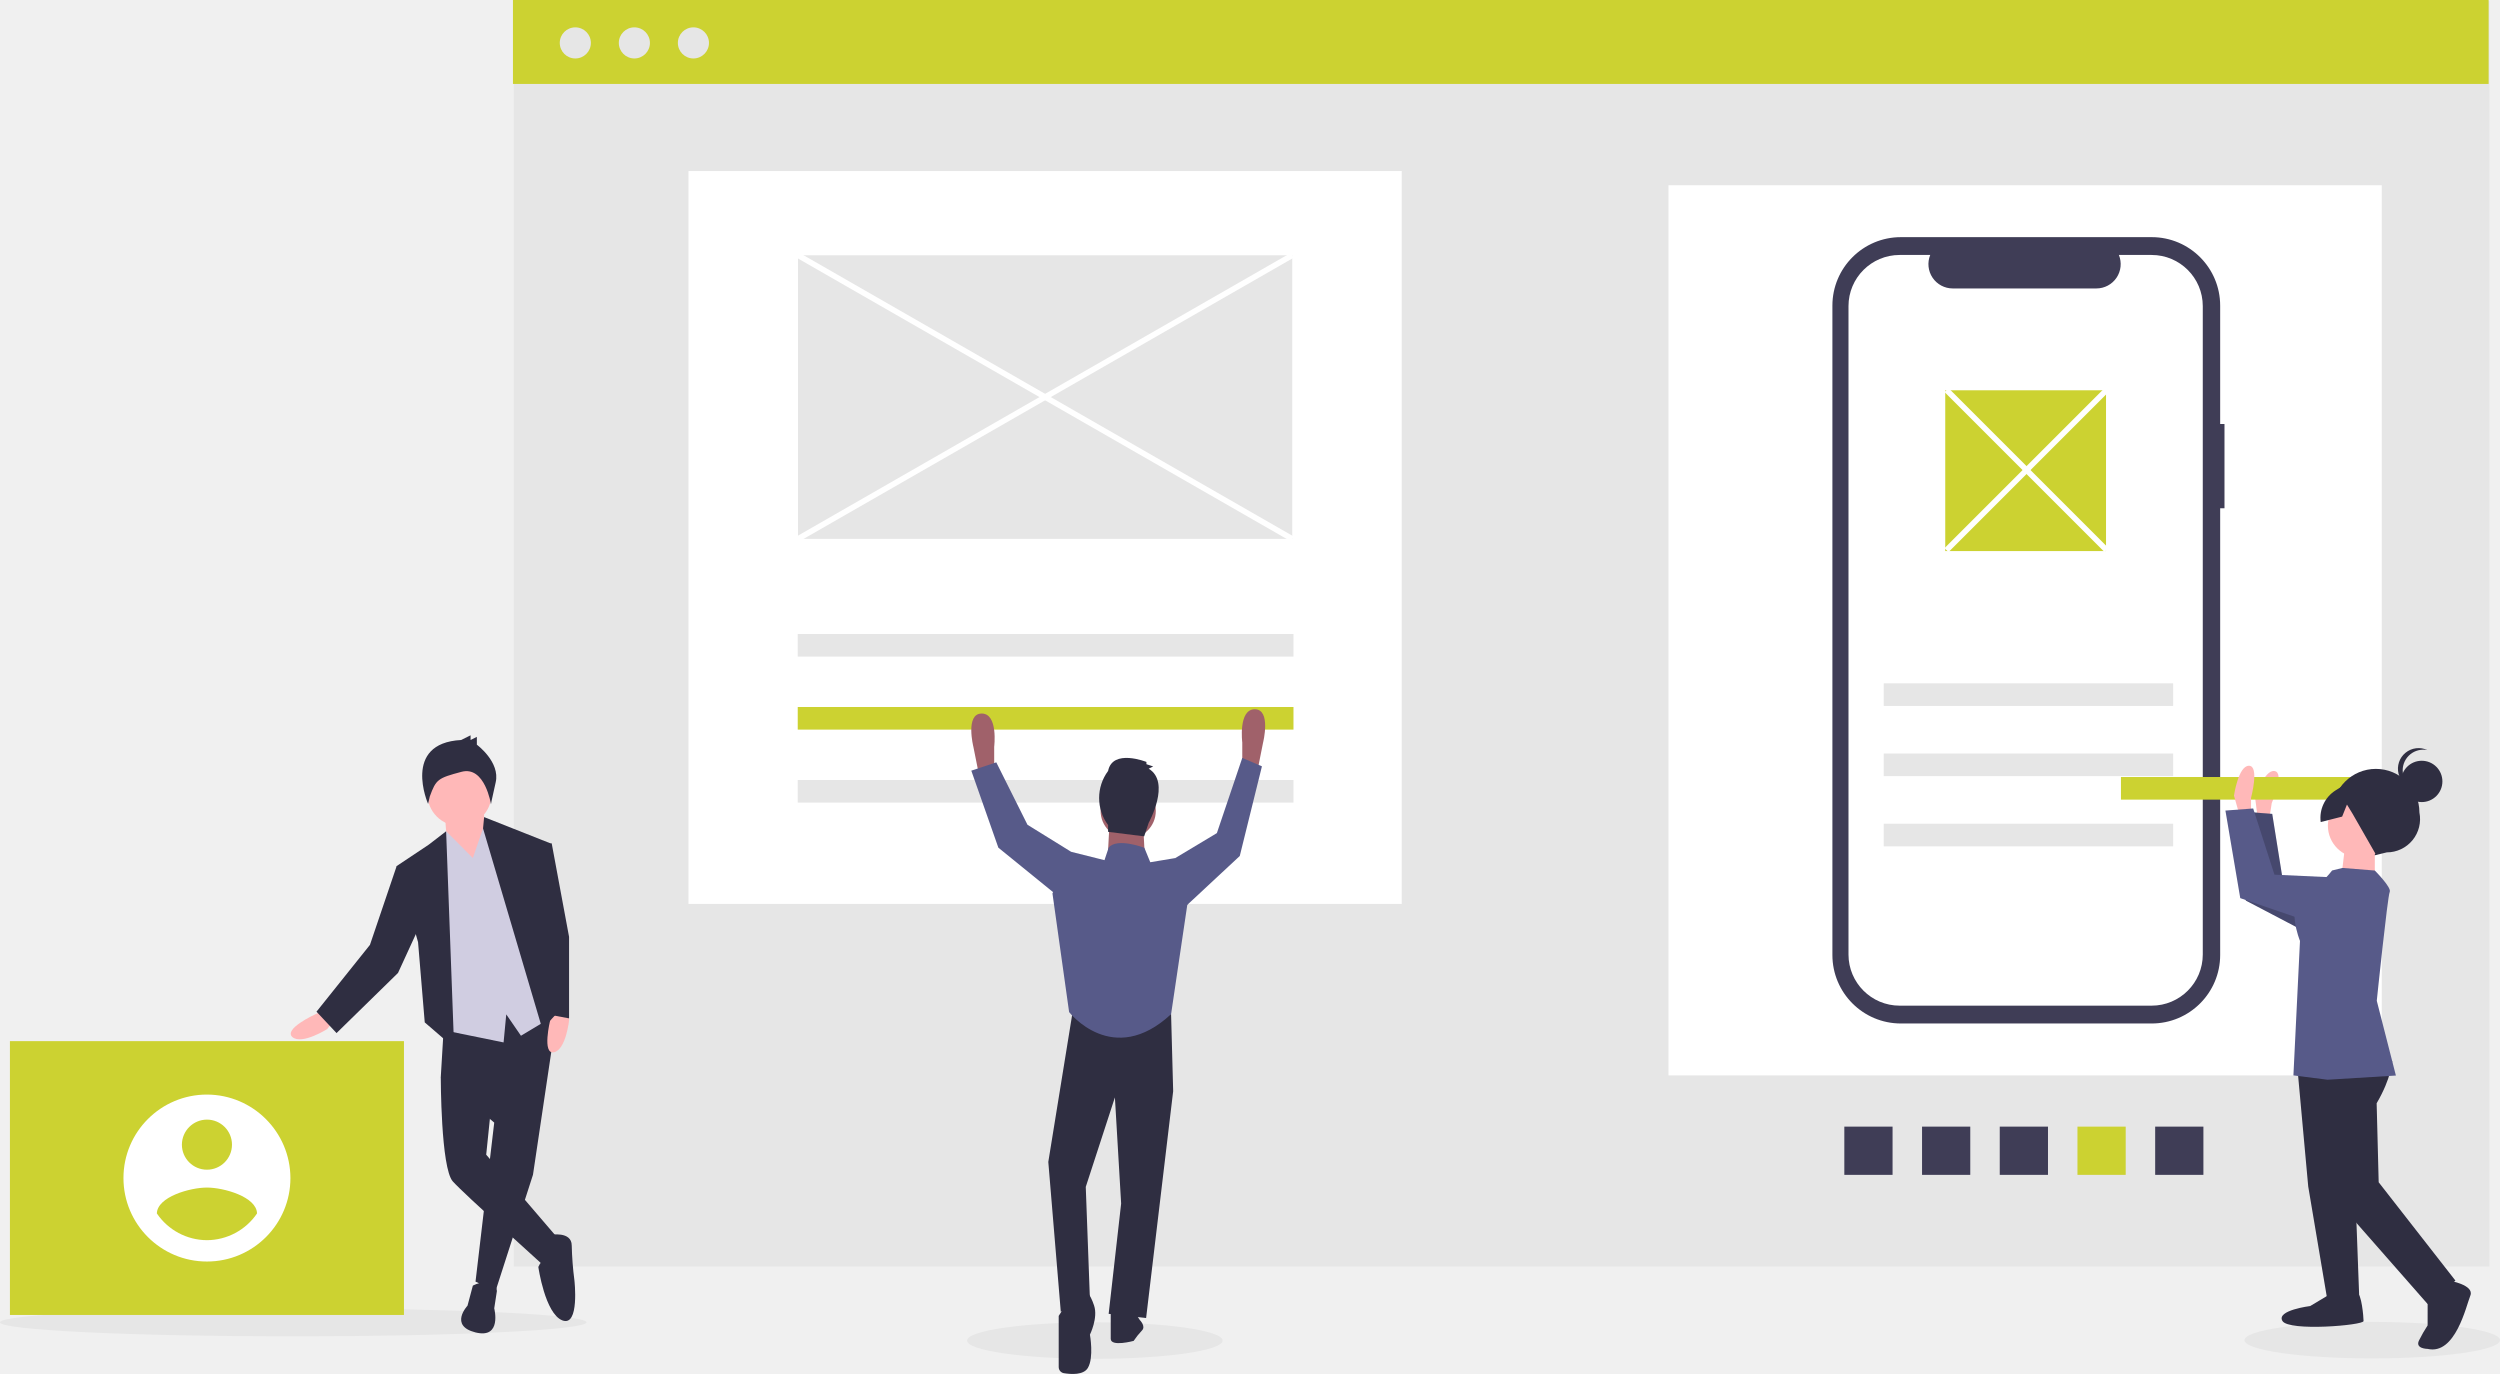
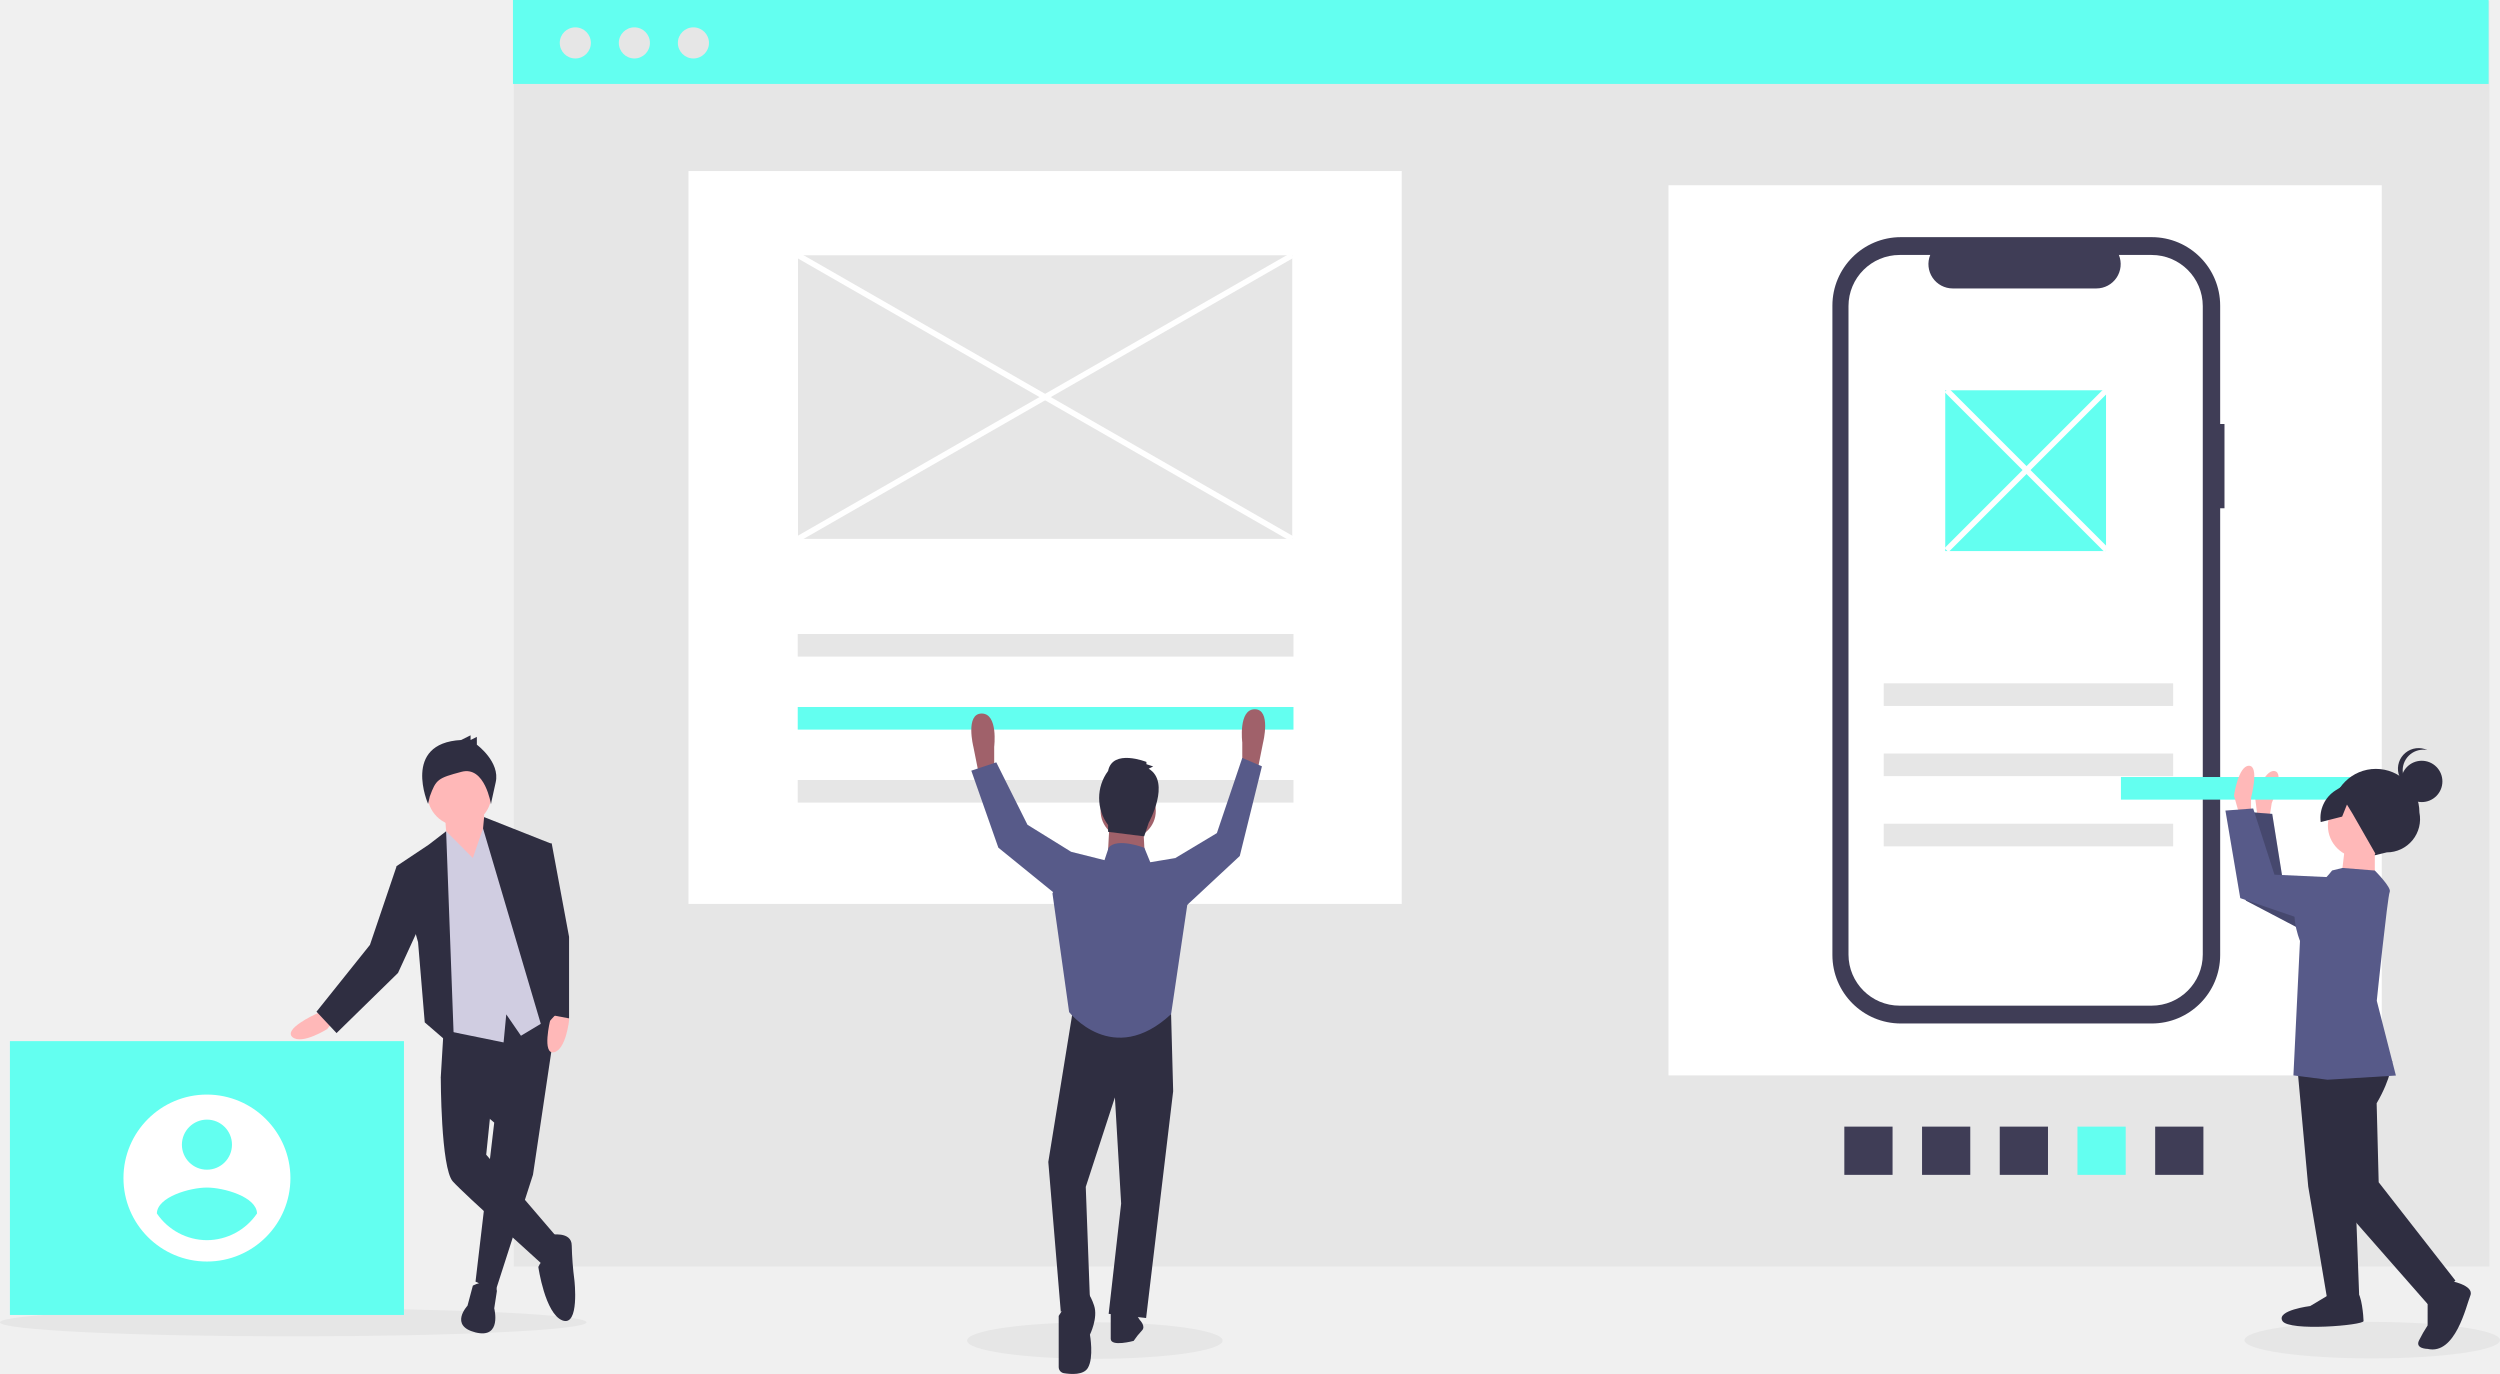
<svg xmlns="http://www.w3.org/2000/svg" id="b66c9c51-8109-402d-a3f9-100a5bb3d153" data-name="Layer 1" width="890.302" height="489.3" viewBox="0 0 890.302 489.3">
  <rect x="182.972" y="0.399" width="703.576" height="450.601" fill="#e6e6e6" />
  <rect x="245.187" y="60.907" width="254" height="261" fill="#fff" />
  <rect x="594.187" y="65.969" width="254" height="317" fill="#fff" />
  <ellipse cx="844.802" cy="477.262" rx="45.5" ry="6.5" fill="#e6e6e6" />
  <ellipse cx="389.9" cy="477.407" rx="45.5" ry="6.5" fill="#e6e6e6" />
  <ellipse cx="104.425" cy="470.907" rx="104.425" ry="5" fill="#e6e6e6" />
-   <rect x="182.672" width="703.576" height="29.89" fill="#ccd231" />
+   <rect x="182.672" width="703.576" height="29.89" fill="#63fff0" />
  <circle cx="204.884" cy="15.282" r="5.54" fill="#e6e6e6" />
  <circle cx="225.913" cy="15.282" r="5.54" fill="#e6e6e6" />
  <circle cx="246.941" cy="15.282" r="5.54" fill="#e6e6e6" />
  <path d="M947.036,356.349H945.497V314.198a24.396,24.396,0,0,0-24.396-24.396H831.8a24.396,24.396,0,0,0-24.396,24.396V545.439a24.396,24.396,0,0,0,24.396,24.396h89.302a24.396,24.396,0,0,0,24.396-24.396V386.352h1.539Z" transform="translate(-154.8491 -205.3501)" fill="#3f3d56" />
  <path d="M921.086,296.149H909.429a8.655,8.655,0,0,1-8.014,11.924H850.256A8.656,8.656,0,0,1,842.242,296.149H831.354a18.218,18.218,0,0,0-18.218,18.218v230.902a18.218,18.218,0,0,0,18.218,18.218h89.732a18.218,18.218,0,0,0,18.218-18.218v-230.902A18.218,18.218,0,0,0,921.086,296.149Z" transform="translate(-154.8491 -205.3501)" fill="#fff" />
  <rect x="284.09" y="225.776" width="176.544" height="8.053" fill="#e6e6e6" />
-   <rect x="284.09" y="251.776" width="176.544" height="8.053" fill="#ccd231" />
+   <rect x="284.09" y="251.776" width="176.544" height="8.053" fill="#63fff0" />
  <rect x="284.09" y="277.776" width="176.544" height="8.053" fill="#e6e6e6" />
  <rect x="670.839" y="243.346" width="103.064" height="8.053" fill="#e6e6e6" />
  <rect x="670.839" y="268.346" width="103.064" height="8.053" fill="#e6e6e6" />
  <rect x="670.839" y="293.346" width="103.064" height="8.053" fill="#e6e6e6" />
  <rect x="922.351" y="606.563" width="17.177" height="17.177" transform="translate(1391.242 -521.1374) rotate(90)" fill="#3f3d56" />
-   <rect x="894.676" y="606.563" width="17.177" height="17.177" transform="translate(1363.568 -493.4629) rotate(90)" fill="#ccd231" />
+   <rect x="894.676" y="606.563" width="17.177" height="17.177" transform="translate(1363.568 -493.4629) rotate(90)" fill="#63fff0" />
  <rect x="867.002" y="606.563" width="17.177" height="17.177" transform="translate(1335.893 -465.7884) rotate(90)" fill="#3f3d56" />
  <rect x="839.327" y="606.563" width="17.177" height="17.177" transform="translate(1308.219 -438.1138) rotate(90)" fill="#3f3d56" />
  <rect x="811.653" y="606.563" width="17.177" height="17.177" transform="translate(1280.544 -410.4393) rotate(90)" fill="#3f3d56" />
-   <rect x="692.742" y="138.99" width="57.258" height="57.258" fill="#ccd231" />
+   <rect x="692.742" y="138.99" width="57.258" height="57.258" fill="#63fff0" />
  <path d="M504.454,480.943l-.741,1.482-2.223-11.117s-2.965-11.858,2.965-11.858,4.447,11.858,4.447,11.858v8.152Z" transform="translate(-154.8491 -205.3501)" fill="#a0616a" />
  <path d="M601.696,479.425l.741,1.482,2.223-11.117s2.965-11.858-2.965-11.858-4.447,11.858-4.447,11.858V477.943Z" transform="translate(-154.8491 -205.3501)" fill="#a0616a" />
  <polygon points="382.215 358.94 373.322 413.784 377.768 467.145 388.144 462.699 386.662 422.677 397.038 390.808 399.261 428.606 394.815 467.886 408.155 469.369 417.79 388.585 417.049 361.163 382.215 358.94" fill="#2f2e41" />
  <path d="M537.064,665.825l-5.188,8.152V692.194a2.209,2.209,0,0,0,1.856,2.18c2.543.417,6.97.714,8.52-1.868,2.223-3.706.741-11.858.741-11.858s2.965-5.929,1.482-10.376-2.965-5.188-2.965-5.188Z" transform="translate(-154.8491 -205.3501)" fill="#2f2e41" />
  <path d="M559.298,673.237l1.482,2.223s2.223,2.223.741,3.706a28.966,28.966,0,0,0-2.965,3.706s-8.152,2.223-8.152-.741v-9.635Z" transform="translate(-154.8491 -205.3501)" fill="#2f2e41" />
  <circle cx="401.778" cy="288.795" r="9.824" fill="#a0616a" />
  <polygon points="395.185 291.867 394.444 305.949 407.784 306.69 407.043 292.608 395.185 291.867" fill="#a0616a" />
  <path d="M564.486,512.41l-2.104-5.14s-9.754-3.754-12.719-.048l-1.482,4.447-11.858-2.965-6.67,14.823,5.929,42.245s15.564,20.011,36.316.741l5.929-40.021L573.38,510.928Z" transform="translate(-154.8491 -205.3501)" fill="#575a89" />
  <polygon points="417.049 308.543 418.531 305.578 433.354 296.684 442.4 269.907 449.4 272.907 441.506 304.837 420.013 324.847 417.049 308.543" fill="#575a89" />
  <polygon points="382.956 304.837 381.474 303.355 365.91 293.72 354.793 271.486 345.9 274.45 355.534 301.872 379.251 321.142 382.956 304.837" fill="#575a89" />
  <path d="M563.919,479.1l1.606-.803-2.409-.803V476.691s-12.047-4.819-13.653,3.213a16.143,16.143,0,0,0,0,19.275v2.409l12.85,1.606,1.606-4.819S571.95,483.919,563.919,479.1Z" transform="translate(-154.8491 -205.3501)" fill="#2f2e41" />
  <path d="M269.939,565.16l-2.855,1.428s-11.422,5.235-8.09,8.09,12.373-2.855,12.373-2.855l1.904-2.38Z" transform="translate(-154.8491 -205.3501)" fill="#ffb8b8" />
  <polygon points="198.633 359.099 189.807 418.346 176.481 459.749 169.343 456.418 176.005 399.786 156.969 383.605 158.397 359.81 198.633 359.099" fill="#2f2e41" />
  <path d="M323.24,663.196s8.09-4.283,8.566,1.904l-.952,6.187s2.855,10.946-6.663,8.566-2.855-9.518-2.855-9.518Z" transform="translate(-154.8491 -205.3501)" fill="#2f2e41" />
  <path d="M318.005,583.72l-6.187,5.235s0,32.361,4.283,37.12,31.41,29.03,32.361,29.982,5.235-9.518,5.235-9.518l-25.699-29.982,1.904-18.56Z" transform="translate(-154.8491 -205.3501)" fill="#2f2e41" />
  <path d="M350.842,645.112s7.614-1.428,7.614,3.807a115.231,115.231,0,0,0,.952,12.373s1.904,16.657-4.283,14.277-8.566-19.036-8.566-19.036a7.089,7.089,0,0,1,2.855-3.331C351.318,652.25,350.842,645.112,350.842,645.112Z" transform="translate(-154.8491 -205.3501)" fill="#2f2e41" />
  <polygon points="172.198 288.424 173.626 306.033 169.819 312.695 159.349 302.701 158.397 289.376 172.198 288.424" fill="#ffb8b8" />
  <circle cx="163.632" cy="282.713" r="11.422" fill="#ffb8b8" />
  <polygon points="168.391 305.557 173.15 291.756 181.716 301.274 197.421 361.713 185.523 368.852 180.289 361.237 179.337 371.231 156.017 366.472 154.114 302.701 158.87 296.002 168.391 305.557" fill="#d0cde1" />
  <polygon points="161.728 373.135 158.873 296.039 152.686 300.798 141.264 308.412 148.879 335.539 151.258 364.093 161.728 373.135" fill="#2f2e41" />
  <polygon points="144.596 308.888 141.264 308.412 131.746 336.49 112.71 360.286 119.849 367.9 141.74 346.484 149.831 328.876 144.596 308.888" fill="#2f2e41" />
  <path d="M351.417,565.595l-.649,3.126s-2.971,12.208,1.335,11.363,5.428-11.48,5.428-11.48l-.688-2.969Z" transform="translate(-154.8491 -205.3501)" fill="#ffb8b8" />
  <polygon points="172.406 290.983 195.993 300.322 193.138 328.876 198.849 360.286 193.138 366.472 172.022 295.028 172.406 290.983" fill="#2f2e41" />
  <path d="M319.079,468.881l3.353-1.676v1.676l2.235-1.118v2.794s8.382,6.146,6.705,13.41-1.676,7.823-1.676,7.823-2.119-13.814-10.501-11.579-9.056,2.639-11.291,8.785l-.606,2.636S297.846,469.998,319.079,468.881Z" transform="translate(-154.8491 -205.3501)" fill="#2f2e41" />
  <polygon points="192.662 300.322 196.469 300.322 202.656 333.635 202.656 362.665 195.042 361.237 188.855 317.454 192.662 300.322" fill="#2f2e41" />
-   <rect x="3.535" y="370.772" width="140.321" height="97.511" fill="#ccd231" />
+   <rect x="3.535" y="370.772" width="140.321" height="97.511" fill="#63fff0" />
  <path d="M228.545,595.148a29.729,29.729,0,1,0,29.729,29.729A29.816,29.816,0,0,0,228.545,595.148Zm0,8.919a8.919,8.919,0,1,1-8.919,8.919,8.949,8.949,0,0,1,8.919-8.919Zm0,42.936a21.657,21.657,0,0,1-17.837-9.519c.143-5.946,11.892-9.219,17.837-9.219s17.694,3.273,17.837,9.219a21.693,21.693,0,0,1-17.837,9.519Z" transform="translate(-154.8491 -205.3501)" fill="#fff" />
  <rect x="284.187" y="90.907" width="176" height="101" fill="#e6e6e6" />
  <path d="M963.051,496.584l.815-5.26s4.753-10.805.996-11.388-6.891,9.704-6.891,9.704l1.375,10.986Z" transform="translate(-154.8491 -205.3501)" fill="#ffb8b8" />
  <polygon points="846.67 321.051 813.089 314.306 809.187 289.847 799.302 289.084 799.785 320.707 828.962 336.004 846.67 321.051" fill="#575a89" />
  <polygon points="846.67 321.051 813.089 314.306 809.187 289.847 799.302 289.084 799.785 320.707 828.962 336.004 846.67 321.051" opacity="0.2" />
-   <rect x="910.162" y="482.062" width="103.064" height="8.053" transform="translate(1768.539 766.8261) rotate(-180)" fill="#ccd231" />
+   <rect x="910.162" y="482.062" width="103.064" height="8.053" transform="translate(1768.539 766.8261) rotate(-180)" fill="#63fff0" />
  <path d="M956.49,494.78l.007-5.323s3.056-11.402-.746-11.407-5.336,10.639-5.336,10.639l3.028,10.649Z" transform="translate(-154.8491 -205.3501)" fill="#ffb8b8" />
  <path d="M1000.202,510.025l4.607-1.123a11.862,11.862,0,0,0,11.642-14.211h0a15.504,15.504,0,0,0-15.485-15.524h0A15.504,15.504,0,0,0,985.443,494.652v0A12.321,12.321,0,0,0,1000.202,510.025Z" transform="translate(-154.8491 -205.3501)" fill="#2f2e41" />
  <polygon points="818.254 381.458 822.005 422.524 828.797 462.833 840.203 462.847 838.732 423.305 832.709 375.393 818.254 381.458" fill="#2f2e41" />
  <path d="M985.17,665.904l-7.61,4.553s-12.168,1.505-9.892,5.31,28.893,1.557,28.895.036-.748-9.886-2.269-9.888Z" transform="translate(-154.8491 -205.3501)" fill="#2f2e41" />
  <path d="M1006.771,583.26s-.214,5.871-5.548,14.989l.725,28.135,27.33,35.012-9.896,8.352-33.409-38.061-8.307-45.634,10.659-10.632Z" transform="translate(-154.8491 -205.3501)" fill="#2f2e41" />
  <path d="M1026.997,661.394s9.123,1.532,7.597,5.332-5.349,21.284-15.232,18.991c0,0-4.562-.006-3.038-3.045a55.004,55.004,0,0,1,3.048-5.319l.012-9.885Z" transform="translate(-154.8491 -205.3501)" fill="#2f2e41" />
  <circle cx="840.415" cy="294.041" r="11.406" fill="#ffb8b8" />
  <polygon points="845.728 301.652 845.712 314.578 833.546 314.563 835.083 301.639 845.728 301.652" fill="#ffb8b8" />
  <path d="M985.359,515.347l3.687-.906,11.521.925s6.075,6.091,5.313,7.611-4.611,38.774-4.611,38.774l6.81,26.622-24.334,1.49-12.164-1.536,2.341-47.902s-5.306-12.933,1.542-16.727A29.954,29.954,0,0,0,985.359,515.347Z" transform="translate(-154.8491 -205.3501)" fill="#575a89" />
  <polygon points="844.193 313.056 809.978 311.492 802.404 287.911 792.518 288.658 797.801 319.841 828.964 330.526 844.193 313.056" fill="#575a89" />
  <circle cx="862.432" cy="278.279" r="7.359" fill="#2f2e41" />
  <path d="M1010.492,479.674a7.355,7.355,0,0,1,8.807-7.205A7.355,7.355,0,1,0,1014.711,486.331,7.353,7.353,0,0,1,1010.492,479.674Z" transform="translate(-154.8491 -205.3501)" fill="#2f2e41" />
  <path d="M1004.179,483.847l-9.921-1.827-7.63,4.782a11.573,11.573,0,0,0-5.331,11.295l7.641-1.937,1.711-4.29,2.038,3.34,8.267,14.454,8.37-4.552,5.333-8.358Z" transform="translate(-154.8491 -205.3501)" fill="#2f2e41" />
  <rect x="526.036" y="245.297" width="2" height="202.921" transform="translate(-190.8885 425.9309) rotate(-60.15005)" fill="#fff" />
  <rect x="425.576" y="345.758" width="202.921" height="2" transform="translate(-257.5169 102.9269) rotate(-29.84553)" fill="#fff" />
  <rect x="875.536" y="332.452" width="2" height="80.61" transform="translate(-161.6969 523.6326) rotate(-45)" fill="#fff" />
  <rect x="836.231" y="371.757" width="80.61" height="2" transform="translate(-161.6969 523.6326) rotate(-45)" fill="#fff" />
</svg>
